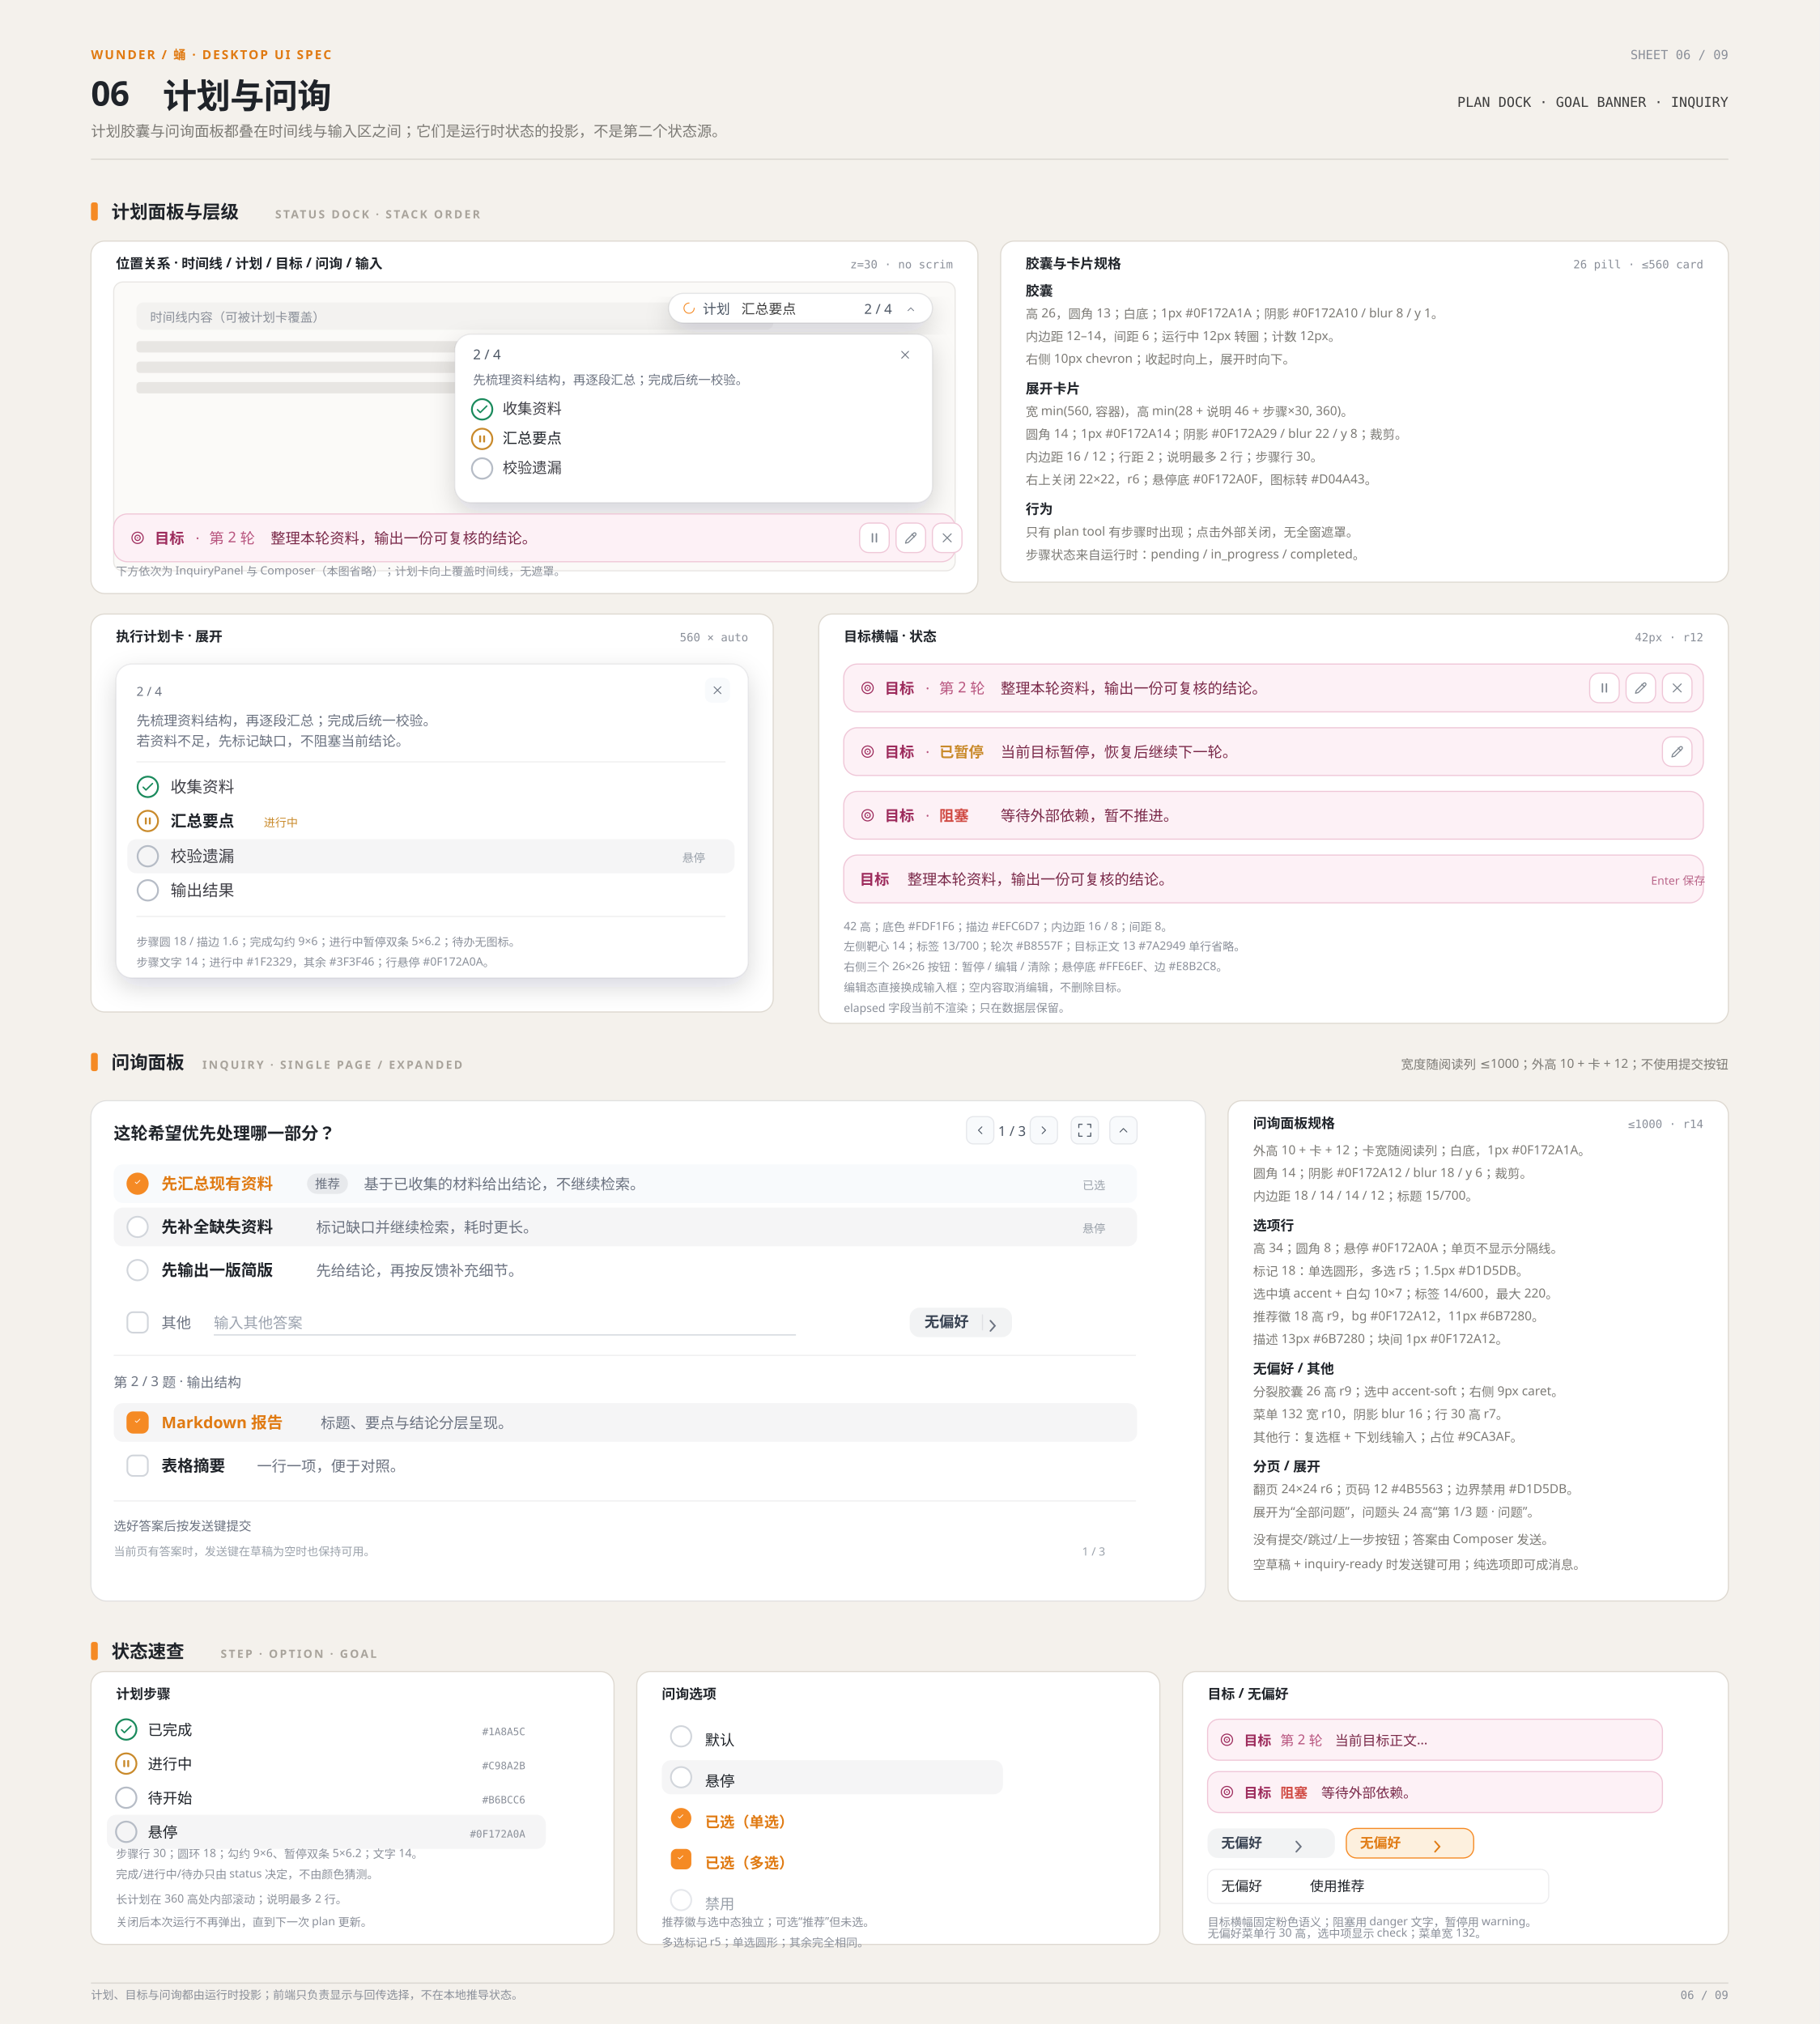
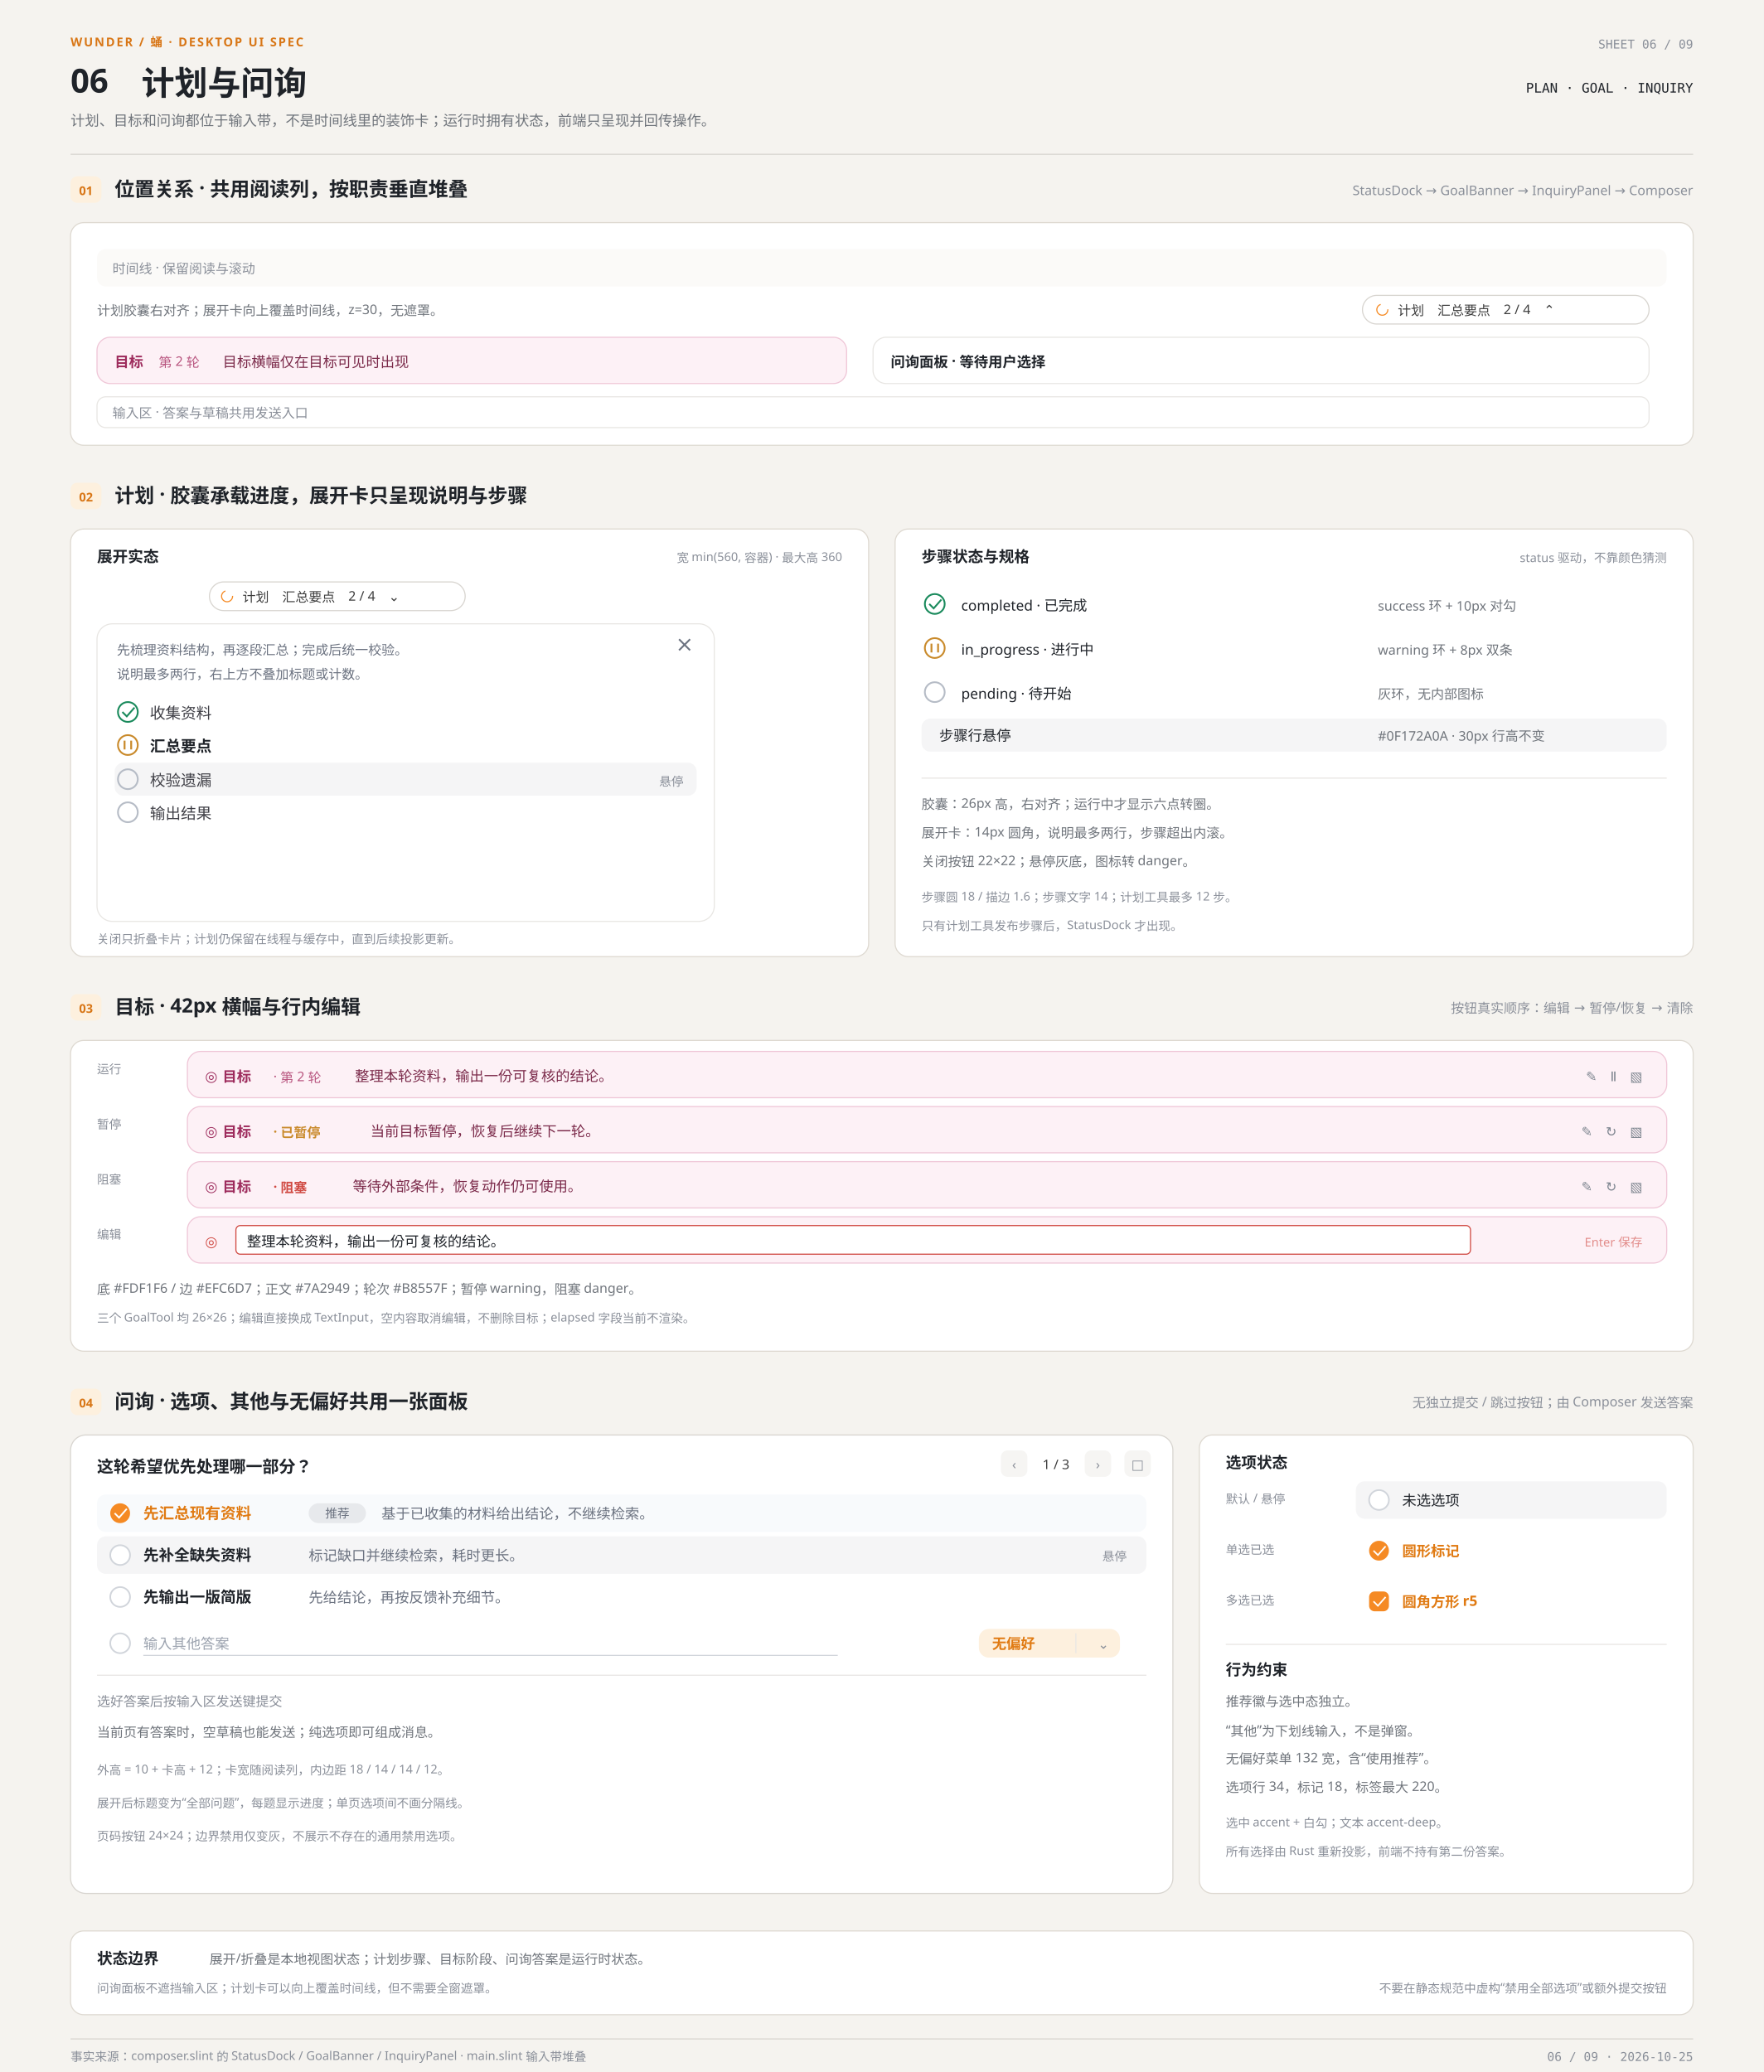
- <svg xmlns="http://www.w3.org/2000/svg" width="1600" height="1780" viewBox="0 0 1600 1780" role="img" aria-label="蛹 桌面端计划与问询面板设计规范">
-   <defs>
-     <filter id="softShadow" x="-20%" y="-20%" width="140%" height="160%">
-       <feDropShadow dx="0" dy="8" stdDeviation="11" flood-color="#0F172A" flood-opacity="0.16" />
-     </filter>
-     <symbol fill="none" stroke="currentColor" stroke-width="1.6" stroke-linecap="round" stroke-linejoin="round" id="q-target" viewBox="0 0 24 24">
-       <circle cx="12" cy="12" r="8.5" />
-       <circle cx="12" cy="12" r="4" />
-       <circle cx="12" cy="12" r="1" fill="currentColor" stroke="none" />
-     </symbol>
-     <symbol fill="none" stroke="currentColor" stroke-width="2.2" stroke-linecap="round" stroke-linejoin="round" id="q-pause" viewBox="0 0 24 24">
-       <path d="M9 6v12M15 6v12" />
-     </symbol>
-     <symbol fill="none" stroke="currentColor" stroke-width="1.6" stroke-linecap="round" stroke-linejoin="round" id="q-pen" viewBox="0 0 24 24">
-       <path d="m4 20 4.2-1 11-11a2.1 2.1 0 0 0-3-3l-11 11zM13.5 6.5l4 4" />
-     </symbol>
-     <symbol fill="none" stroke="currentColor" stroke-width="1.6" stroke-linecap="round" stroke-linejoin="round" id="q-trash" viewBox="0 0 24 24">
-       <path d="M4 7h16M9 7V5a1 1 0 0 1 1-1h4a1 1 0 0 1 1 1v2M6.5 7l.8 12a2 2 0 0 0 2 1.9h5.4a2 2 0 0 0 2-1.9l.8-12" />
-     </symbol>
-     <symbol fill="none" stroke="currentColor" stroke-width="1.6" stroke-linecap="round" stroke-linejoin="round" id="q-x" viewBox="0 0 24 24">
-       <path d="m6 6 12 12M18 6 6 18" />
-     </symbol>
-     <symbol fill="none" stroke="currentColor" stroke-width="2.2" stroke-linecap="round" stroke-linejoin="round" id="q-check" viewBox="0 0 24 24">
-       <path d="m5 12.5 4.2 4.2L19 7" />
-     </symbol>
-     <symbol fill="none" stroke="currentColor" stroke-width="1.6" stroke-linecap="round" stroke-linejoin="round" id="q-left" viewBox="0 0 24 24">
-       <path d="m15 6-6 6 6 6" />
-     </symbol>
-     <symbol fill="none" stroke="currentColor" stroke-width="1.6" stroke-linecap="round" stroke-linejoin="round" id="q-right" viewBox="0 0 24 24">
-       <path d="m9 6 6 6-6 6" />
-     </symbol>
-     <symbol fill="none" stroke="currentColor" stroke-width="1.6" stroke-linecap="round" stroke-linejoin="round" id="q-up" viewBox="0 0 24 24">
-       <path d="m6 15 6-6 6 6" />
-     </symbol>
-     <symbol fill="none" stroke="currentColor" stroke-width="1.6" stroke-linecap="round" stroke-linejoin="round" id="q-expand" viewBox="0 0 24 24">
-       <path d="M8 3H3v5M16 3h5v5M8 21H3v-5M16 21h5v-5" />
-     </symbol>
-     <symbol fill="none" stroke="currentColor" stroke-width="1.6" stroke-linecap="round" stroke-linejoin="round" id="q-spinner" viewBox="0 0 24 24">
-       <path d="M12 3a9 9 0 1 0 9 9" />
-     </symbol>
-   </defs>
-   <style>
-     svg{font-family:'Microsoft YaHei UI','Microsoft YaHei','PingFang SC','Noto Sans SC',sans-serif;fill:#1F2329}
-     .mono{font-family:Consolas,'SFMono-Regular','Cascadia Mono',monospace}
-     .h1{font-size:30px;font-weight:700;letter-spacing:-.4px}
-     .sub{font-size:13px;fill:#7C7A75}
-     .kicker{font-size:11px;font-weight:600;letter-spacing:1.4px;fill:#E07A12}
-     .sect{font-size:16px;font-weight:700}
-     .sect-en{font-size:10px;font-weight:600;letter-spacing:1.6px;fill:#A8A39B}
-     .card{fill:#FFFFFF;stroke:#DED9D1;stroke-width:1}
-     .card-t{font-size:12px;font-weight:700}
-     .note{font-size:11px;fill:#7C7A75}
-     .tiny{font-size:10px;fill:#8A8F99}
-     .mono10{font-family:Consolas,monospace;font-size:10px;fill:#8A8F99}
-     .mono9{font-family:Consolas,monospace;font-size:9px;fill:#8A8F99}
-     .ui15{font-size:15px}.ui14{font-size:14px}.ui13{font-size:13px}.ui12{font-size:12px}.ui11{font-size:11px}.ui10{font-size:10px}
-     .muted{fill:#8A8F99}.sub2{fill:#3D3D3D}
-   </style>
-   <rect width="1600" height="1780" fill="#F4F1EC" />
+ <svg xmlns="http://www.w3.org/2000/svg" width="1600" height="1880" viewBox="0 0 1600 1880" role="img" aria-label="蛹 桌面端计划目标与问询规范">
+   <style>svg{font-family:'Microsoft YaHei UI','Microsoft YaHei','PingFang SC','Noto Sans SC',sans-serif;fill:#1F2329}.mono{font-family:Consolas,monospace}.h1{font-size:30px;font-weight:700}.sub{font-size:13px;fill:#6F747B}.kicker{font-size:11px;font-weight:700;letter-spacing:1.4px;fill:#D87616}.sect{font-size:18px;font-weight:700}.sect-note{font-size:12px;fill:#8A8F99}.card{fill:#FFF;stroke:#DED9D1}.card-t{font-size:14px;font-weight:700}.note{font-size:12px;fill:#6F747B}.tiny{font-size:11px;fill:#8A8F99}.chip{font-size:11px;font-weight:700;fill:#D87616}.ui14{font-size:14px}.ui13{font-size:13px}.ui12{font-size:12px}.ui11{font-size:11px}.muted{fill:#8A8F99}.secondary{fill:#3D3D3D}</style>
+   <rect width="1600" height="1880" fill="#F5F3EF" />
  <g id="header">
-     <text x="80" y="52" class="kicker">WUNDER / 蛹 · DESKTOP UI SPEC</text>
-     <text x="80" y="93" class="h1">06　计划与问询</text>
-     <text x="80" y="120" class="sub">计划胶囊与问询面板都叠在时间线与输入区之间；它们是运行时状态的投影，不是第二个状态源。</text>
-     <text x="1520" y="52" text-anchor="end" class="mono" font-size="11" fill="#8A8F99">SHEET 06 / 09</text>
-     <text x="1520" y="94" text-anchor="end" class="mono" font-size="12" fill="#3D3D3D">PLAN DOCK · GOAL BANNER · INQUIRY</text>
-     <line x1="80" y1="140" x2="1520" y2="140" stroke="#D8D5D0" />
+     <text x="64" y="42" class="kicker">WUNDER / 蛹 · DESKTOP UI SPEC</text>
+     <text x="64" y="84" class="h1">06　计划与问询</text>
+     <text x="64" y="114" class="sub">计划、目标和问询都位于输入带，不是时间线里的装饰卡；运行时拥有状态，前端只呈现并回传操作。</text>
+     <text x="1536" y="44" text-anchor="end" class="mono tiny">SHEET 06 / 09</text>
+     <text x="1536" y="84" text-anchor="end" class="mono ui12">PLAN · GOAL · INQUIRY</text>
+     <line x1="64" y1="140" x2="1536" y2="140" stroke="#D8D5D0" />
  </g>
-   <g id="plan-placement">
-     <rect x="80" y="178" width="6" height="16" rx="2" fill="#F58A24" />
-     <text x="98" y="192" class="sect">计划面板与层级</text>
-     <text x="242" y="192" class="sect-en">STATUS DOCK · STACK ORDER</text>
-     <rect x="80" y="212" width="780" height="310" rx="12" class="card" />
-     <text x="102" y="236" class="card-t">位置关系 · 时间线 / 计划 / 目标 / 问询 / 输入</text>
-     <text x="838" y="236" text-anchor="end" class="mono10">z=30 · no scrim</text>
-     <rect x="100" y="248" width="740" height="254" rx="8" fill="#FBFAF8" stroke="#E8E6E3" />
-     <rect x="120" y="266" width="560" height="24" rx="6" fill="#F3F2F0" />
-     <text x="132" y="283" class="ui11 muted">时间线内容（可被计划卡覆盖）</text>
-     <rect x="120" y="300" width="460" height="10" rx="3" fill="#E8E6E3" />
-     <rect x="120" y="318" width="520" height="10" rx="3" fill="#E8E6E3" />
-     <rect x="120" y="336" width="380" height="10" rx="3" fill="#E8E6E3" />
-     <g filter="url(#softShadow)">
-       <rect x="588" y="258" width="232" height="26" rx="13" fill="#FFFFFF" stroke="#0F172A1A" />
-     </g>
-     <g color="#F58A24">
-       <use href="#q-spinner" x="600" y="265" width="12" height="12" />
-     </g>
-     <text x="618" y="276" class="ui12" fill="#4B5563">计划</text>
-     <text x="652" y="276" class="ui12" fill="#3D3D3D">汇总要点</text>
-     <text x="760" y="276" class="ui12" fill="#4B5563">2 / 4</text>
-     <use href="#q-up" x="796" y="267" width="10" height="10" color="#6B7280" />
-     <g filter="url(#softShadow)">
-       <rect x="400" y="294" width="420" height="148" rx="14" fill="#FFFFFF" stroke="#0F172A14" />
-     </g>
-     <text x="416" y="316" class="ui12" fill="#4B5563">2 / 4</text>
-     <use href="#q-x" x="790" y="306" width="12" height="12" color="#6B7280" />
-     <text x="416" y="338" class="ui11" fill="#6B7280">先梳理资料结构，再逐段汇总；完成后统一校验。</text>
-     <g>
-       <circle cx="424" cy="360" r="9" fill="none" stroke="#1A8A5C" stroke-width="1.6" />
-       <use href="#q-check" x="417" y="353" width="14" height="14" color="#1A8A5C" />
-       <text x="442" y="364" class="ui13" fill="#3F3F46">收集资料</text>
-       <circle cx="424" cy="386" r="9" fill="none" stroke="#C98A2B" stroke-width="1.6" />
-       <rect x="421.4" y="382.9" width="1.7" height="6.2" rx="0.6" fill="#C98A2B" />
-       <rect x="424.9" y="382.9" width="1.7" height="6.2" rx="0.6" fill="#C98A2B" />
-       <text x="442" y="390" class="ui13" fill="#1F2329">汇总要点</text>
-       <circle cx="424" cy="412" r="9" fill="none" stroke="#B6BCC6" stroke-width="1.6" />
-       <text x="442" y="416" class="ui13" fill="#3F3F46">校验遗漏</text>
-     </g>
-     <rect x="100" y="452" width="740" height="42" rx="12" fill="#FDF1F6" stroke="#EFC6D7" />
-     <g color="#9D2B5C">
-       <use href="#q-target" x="114" y="466" width="14" height="14" />
-     </g>
-     <text x="136" y="478" class="ui13" font-weight="700" fill="#9D2B5C">目标</text>
-     <text x="172" y="478" class="ui13" fill="#B8557F">·</text>
-     <text x="184" y="478" class="ui13" fill="#B8557F">第 2 轮</text>
-     <text x="238" y="478" class="ui13" fill="#7A2949">整理本轮资料，输出一份可复核的结论。</text>
-     <rect x="756" y="460" width="26" height="26" rx="8" fill="#FFFFFF" stroke="#EFC6D7" />
-     <use href="#q-pause" x="762" y="466" width="14" height="14" color="#7D858F" />
-     <rect x="788" y="460" width="26" height="26" rx="8" fill="#FFFFFF" stroke="#EFC6D7" />
-     <use href="#q-pen" x="794" y="466" width="14" height="14" color="#7D858F" />
-     <rect x="820" y="460" width="26" height="26" rx="8" fill="#FFFFFF" stroke="#EFC6D7" />
-     <use href="#q-x" x="826" y="466" width="14" height="14" color="#7D858F" />
-     <text x="102" y="506" class="tiny">下方依次为 InquiryPanel 与 Composer（本图省略）；计划卡向上覆盖时间线，无遮罩。</text>
+   <g id="placement">
+     <rect x="64" y="160" width="28" height="24" rx="6" fill="#FDF0DE" />
+     <text x="78" y="177" text-anchor="middle" class="chip">01</text>
+     <text x="104" y="178" class="sect">位置关系 · 共用阅读列，按职责垂直堆叠</text>
+     <text x="1536" y="177" text-anchor="end" class="sect-note">StatusDock → GoalBanner → InquiryPanel → Composer</text>
+     <rect x="64" y="202" width="1472" height="202" rx="12" class="card" />
+     <rect x="88" y="226" width="1424" height="34" rx="8" fill="#FBFAF8" />
+     <text x="102" y="248" class="ui12 muted">时间线 · 保留阅读与滚动</text>
+     <rect x="1236" y="268" width="260" height="26" rx="13" fill="#FFF" stroke="#D8D5D0" />
+     <circle cx="1254" cy="281" r="5" fill="none" stroke="#F58A24" stroke-dasharray="22 9" />
+     <text x="1268" y="286" class="ui12 secondary">计划　汇总要点　2 / 4　⌃</text>
+     <text x="88" y="286" class="note">计划胶囊右对齐；展开卡向上覆盖时间线，z=30，无遮罩。</text>
+     <rect x="88" y="306" width="680" height="42" rx="12" fill="#FDF1F6" stroke="#EFC6D7" />
+     <text x="104" y="333" class="ui13" font-weight="700" fill="#9D2B5C">目标</text>
+     <text x="144" y="333" class="ui12" fill="#B8557F">第 2 轮</text>
+     <text x="202" y="333" class="ui13" fill="#7A2949">目标横幅仅在目标可见时出现</text>
+     <rect x="792" y="306" width="704" height="42" rx="12" fill="#FFF" stroke="#E8E6E3" />
+     <text x="808" y="333" class="ui13" font-weight="600">问询面板 · 等待用户选择</text>
+     <rect x="88" y="360" width="1408" height="28" rx="8" fill="#FFF" stroke="#E8E6E3" />
+     <text x="102" y="379" class="ui12 muted">输入区 · 答案与草稿共用发送入口</text>
  </g>
-   <g id="plan-spec">
-     <rect x="880" y="212" width="640" height="300" rx="12" class="card" />
-     <text x="902" y="236" class="card-t">胶囊与卡片规格</text>
-     <text x="1498" y="236" text-anchor="end" class="mono10">26 pill · ≤560 card</text>
-     <text x="902" y="260" class="card-t" font-size="11">胶囊</text>
-     <text x="902" y="280" class="note">高 26，圆角 13；白底；1px #0F172A1A；阴影 #0F172A10 / blur 8 / y 1。</text>
-     <text x="902" y="300" class="note">内边距 12–14，间距 6；运行中 12px 转圈；计数 12px。</text>
-     <text x="902" y="320" class="note">右侧 10px chevron；收起时向上，展开时向下。</text>
-     <text x="902" y="346" class="card-t" font-size="11">展开卡片</text>
-     <text x="902" y="366" class="note">宽 min(560, 容器)，高 min(28 + 说明 46 + 步骤×30, 360)。</text>
-     <text x="902" y="386" class="note">圆角 14；1px #0F172A14；阴影 #0F172A29 / blur 22 / y 8；裁剪。</text>
-     <text x="902" y="406" class="note">内边距 16 / 12；行距 2；说明最多 2 行；步骤行 30。</text>
-     <text x="902" y="426" class="note">右上关闭 22×22，r6；悬停底 #0F172A0F，图标转 #D04A43。</text>
-     <text x="902" y="452" class="card-t" font-size="11">行为</text>
-     <text x="902" y="472" class="note">只有 plan tool 有步骤时出现；点击外部关闭，无全窗遮罩。</text>
-     <text x="902" y="492" class="note">步骤状态来自运行时：pending / in_progress / completed。</text>
+   <g id="plan">
+     <rect x="64" y="438" width="28" height="24" rx="6" fill="#FDF0DE" />
+     <text x="78" y="455" text-anchor="middle" class="chip">02</text>
+     <text x="104" y="456" class="sect">计划 · 胶囊承载进度，展开卡只呈现说明与步骤</text>
+     <rect x="64" y="480" width="724" height="388" rx="12" class="card" />
+     <text x="88" y="510" class="card-t">展开实态</text>
+     <text x="764" y="510" text-anchor="end" class="tiny">宽 min(560, 容器) · 最大高 360</text>
+     <rect x="190" y="528" width="232" height="26" rx="13" fill="#FFF" stroke="#D8D5D0" />
+     <circle cx="206" cy="541" r="5" fill="none" stroke="#F58A24" stroke-dasharray="22 9" />
+     <text x="220" y="546" class="ui12 secondary">计划　汇总要点　2 / 4　⌄</text>
+     <rect x="88" y="566" width="560" height="270" rx="14" fill="#FFF" stroke="#E8E6E3" />
+     <rect x="610" y="574" width="22" height="22" rx="6" fill="transparent" />
+     <path d="m616 580 10 10m0-10-10 10" stroke="#6B7280" stroke-width="1.6" />
+     <text x="106" y="594" class="ui12" fill="#6B7280">先梳理资料结构，再逐段汇总；完成后统一校验。</text>
+     <text x="106" y="616" class="ui12" fill="#6B7280">说明最多两行，右上方不叠加标题或计数。</text>
+     <circle cx="116" cy="646" r="9" fill="none" stroke="#1A8A5C" stroke-width="1.6" />
+     <path d="m111 646 4 4 7-8" fill="none" stroke="#1A8A5C" stroke-width="1.6" />
+     <text x="136" y="652" class="ui14" fill="#3F3F46">收集资料</text>
+     <circle cx="116" cy="676" r="9" fill="none" stroke="#C98A2B" stroke-width="1.6" />
+     <path d="M113 672v8m6-8v8" stroke="#C98A2B" stroke-width="1.7" />
+     <text x="136" y="682" class="ui14" font-weight="600">汇总要点</text>
+     <rect x="104" y="692" width="528" height="30" rx="8" fill="#0F172A0A" />
+     <circle cx="116" cy="707" r="9" fill="none" stroke="#B6BCC6" stroke-width="1.6" />
+     <text x="136" y="713" class="ui14" fill="#3F3F46">校验遗漏</text>
+     <text x="620" y="713" text-anchor="end" class="tiny">悬停</text>
+     <circle cx="116" cy="737" r="9" fill="none" stroke="#B6BCC6" stroke-width="1.6" />
+     <text x="136" y="743" class="ui14" fill="#3F3F46">输出结果</text>
+     <text x="88" y="856" class="tiny">关闭只折叠卡片；计划仍保留在线程与缓存中，直到后续投影更新。</text>
+     <rect x="812" y="480" width="724" height="388" rx="12" class="card" />
+     <text x="836" y="510" class="card-t">步骤状态与规格</text>
+     <text x="1512" y="510" text-anchor="end" class="tiny">status 驱动，不靠颜色猜测</text>
+     <circle cx="848" cy="548" r="9" fill="none" stroke="#1A8A5C" stroke-width="1.6" />
+     <path d="m843 548 4 4 7-8" fill="none" stroke="#1A8A5C" stroke-width="1.6" />
+     <text x="872" y="554" class="ui13">completed · 已完成</text>
+     <text x="1250" y="554" class="note">success 环 + 10px 对勾</text>
+     <circle cx="848" cy="588" r="9" fill="none" stroke="#C98A2B" stroke-width="1.6" />
+     <path d="M845 584v8m6-8v8" stroke="#C98A2B" stroke-width="1.7" />
+     <text x="872" y="594" class="ui13">in_progress · 进行中</text>
+     <text x="1250" y="594" class="note">warning 环 + 8px 双条</text>
+     <circle cx="848" cy="628" r="9" fill="none" stroke="#B6BCC6" stroke-width="1.6" />
+     <text x="872" y="634" class="ui13">pending · 待开始</text>
+     <text x="1250" y="634" class="note">灰环，无内部图标</text>
+     <rect x="836" y="652" width="676" height="30" rx="8" fill="#0F172A0A" />
+     <text x="852" y="672" class="ui13">步骤行悬停</text>
+     <text x="1250" y="672" class="note">#0F172A0A · 30px 行高不变</text>
+     <line x1="836" y1="706" x2="1512" y2="706" stroke="#E8E6E3" />
+     <text x="836" y="734" class="note">胶囊：26px 高，右对齐；运行中才显示六点转圈。</text>
+     <text x="836" y="760" class="note">展开卡：14px 圆角，说明最多两行，步骤超出内滚。</text>
+     <text x="836" y="786" class="note">关闭按钮 22×22；悬停灰底，图标转 danger。</text>
+     <text x="836" y="818" class="tiny">步骤圆 18 / 描边 1.6；步骤文字 14；计划工具最多 12 步。</text>
+     <text x="836" y="844" class="tiny">只有计划工具发布步骤后，StatusDock 才出现。</text>
  </g>
-   <g id="plan-card">
-     <rect x="80" y="540" width="600" height="350" rx="12" class="card" />
-     <text x="102" y="564" class="card-t">执行计划卡 · 展开</text>
-     <text x="658" y="564" text-anchor="end" class="mono10">560 × auto</text>
-     <g filter="url(#softShadow)">
-       <rect x="102" y="584" width="556" height="276" rx="14" fill="#FFFFFF" stroke="#0F172A14" />
-     </g>
-     <text x="120" y="612" class="ui11" fill="#6B7280">2 / 4</text>
-     <rect x="620" y="596" width="22" height="22" rx="6" fill="#F8FAFC" />
-     <use href="#q-x" x="625" y="601" width="12" height="12" color="#6B7280" />
-     <text x="120" y="638" class="ui12" fill="#6B7280">先梳理资料结构，再逐段汇总；完成后统一校验。</text>
-     <text x="120" y="656" class="ui12" fill="#6B7280">若资料不足，先标记缺口，不阻塞当前结论。</text>
-     <line x1="120" y1="670" x2="638" y2="670" stroke="#0F172A12" />
-     <g>
-       <circle cx="130" cy="692" r="9" fill="none" stroke="#1A8A5C" stroke-width="1.6" />
-       <use href="#q-check" x="123" y="685" width="14" height="14" color="#1A8A5C" />
-       <text x="150" y="697" class="ui14" fill="#3F3F46">收集资料</text>
-       <circle cx="130" cy="722" r="9" fill="none" stroke="#C98A2B" stroke-width="1.6" />
-       <rect x="127.4" y="718.9" width="1.7" height="6.2" rx="0.6" fill="#C98A2B" />
-       <rect x="130.9" y="718.9" width="1.7" height="6.2" rx="0.6" fill="#C98A2B" />
-       <text x="150" y="727" class="ui14" fill="#1F2329" font-weight="600">汇总要点</text>
-       <text x="232" y="727" class="ui10" fill="#C98A2B">进行中</text>
-       <rect x="112" y="738" width="534" height="30" rx="8" fill="#0F172A0A" />
-       <circle cx="130" cy="753" r="9" fill="none" stroke="#B6BCC6" stroke-width="1.6" />
-       <text x="150" y="758" class="ui14" fill="#3F3F46">校验遗漏</text>
-       <text x="620" y="758" text-anchor="end" class="ui10" fill="#9AA1AA">悬停</text>
-       <circle cx="130" cy="783" r="9" fill="none" stroke="#B6BCC6" stroke-width="1.6" />
-       <text x="150" y="788" class="ui14" fill="#3F3F46">输出结果</text>
-     </g>
-     <line x1="120" y1="806" x2="638" y2="806" stroke="#0F172A12" />
-     <text x="120" y="832" class="tiny">步骤圆 18 / 描边 1.6；完成勾约 9×6；进行中暂停双条 5×6.2；待办无图标。</text>
-     <text x="120" y="850" class="tiny">步骤文字 14；进行中 #1F2329，其余 #3F3F46；行悬停 #0F172A0A。</text>
-   </g>
-   <g id="goal-banner">
-     <rect x="720" y="540" width="800" height="360" rx="12" class="card" />
-     <text x="742" y="564" class="card-t">目标横幅 · 状态</text>
-     <text x="1498" y="564" text-anchor="end" class="mono10">42px · r12</text>
-     <rect x="742" y="584" width="756" height="42" rx="12" fill="#FDF1F6" stroke="#EFC6D7" />
-     <use href="#q-target" x="756" y="598" width="14" height="14" color="#9D2B5C" />
-     <text x="778" y="610" class="ui13" font-weight="700" fill="#9D2B5C">目标</text>
-     <text x="814" y="610" class="ui13" fill="#B8557F">·</text>
-     <text x="826" y="610" class="ui13" fill="#B8557F">第 2 轮</text>
-     <text x="880" y="610" class="ui13" fill="#7A2949">整理本轮资料，输出一份可复核的结论。</text>
-     <rect x="1398" y="592" width="26" height="26" rx="8" fill="#FFFFFF" stroke="#EFC6D7" />
-     <use href="#q-pause" x="1404" y="598" width="14" height="14" color="#7D858F" />
-     <rect x="1430" y="592" width="26" height="26" rx="8" fill="#FFFFFF" stroke="#EFC6D7" />
-     <use href="#q-pen" x="1436" y="598" width="14" height="14" color="#7D858F" />
-     <rect x="1462" y="592" width="26" height="26" rx="8" fill="#FFFFFF" stroke="#EFC6D7" />
-     <use href="#q-x" x="1468" y="598" width="14" height="14" color="#7D858F" />
-     <rect x="742" y="640" width="756" height="42" rx="12" fill="#FDF1F6" stroke="#EFC6D7" />
-     <use href="#q-target" x="756" y="654" width="14" height="14" color="#9D2B5C" />
-     <text x="778" y="666" class="ui13" font-weight="700" fill="#9D2B5C">目标</text>
-     <text x="814" y="666" class="ui13" fill="#B8557F">·</text>
-     <text x="826" y="666" class="ui13" font-weight="700" fill="#C98A2B">已暂停</text>
-     <text x="880" y="666" class="ui13" fill="#7A2949">当前目标暂停，恢复后继续下一轮。</text>
-     <rect x="1462" y="648" width="26" height="26" rx="8" fill="#FFFFFF" stroke="#EFC6D7" />
-     <use href="#q-pen" x="1468" y="654" width="14" height="14" color="#7D858F" />
-     <rect x="742" y="696" width="756" height="42" rx="12" fill="#FDF1F6" stroke="#EFC6D7" />
-     <use href="#q-target" x="756" y="710" width="14" height="14" color="#9D2B5C" />
-     <text x="778" y="722" class="ui13" font-weight="700" fill="#9D2B5C">目标</text>
-     <text x="814" y="722" class="ui13" fill="#B8557F">·</text>
-     <text x="826" y="722" class="ui13" font-weight="700" fill="#D04A43">阻塞</text>
-     <text x="880" y="722" class="ui13" fill="#7A2949">等待外部依赖，暂不推进。</text>
-     <rect x="742" y="752" width="756" height="42" rx="12" fill="#FDF1F6" stroke="#EFC6D7" />
-     <text x="756" y="778" class="ui13" font-weight="700" fill="#9D2B5C">目标</text>
-     <text x="798" y="778" class="ui13" fill="#7A2949">整理本轮资料，输出一份可复核的结论。</text>
-     <text x="1452" y="778" class="ui10" fill="#9D2B5C" opacity=".7">Enter 保存</text>
-     <text x="742" y="818" class="tiny">42 高；底色 #FDF1F6；描边 #EFC6D7；内边距 16 / 8；间距 8。</text>
-     <text x="742" y="836" class="tiny">左侧靶心 14；标签 13/700；轮次 #B8557F；目标正文 13 #7A2949 单行省略。</text>
-     <text x="742" y="854" class="tiny">右侧三个 26×26 按钮：暂停 / 编辑 / 清除；悬停底 #FFE6EF、边 #E8B2C8。</text>
-     <text x="742" y="872" class="tiny">编辑态直接换成输入框；空内容取消编辑，不删除目标。</text>
-     <text x="742" y="890" class="tiny">elapsed 字段当前不渲染；只在数据层保留。</text>
+   <g id="goal">
+     <rect x="64" y="902" width="28" height="24" rx="6" fill="#FDF0DE" />
+     <text x="78" y="919" text-anchor="middle" class="chip">03</text>
+     <text x="104" y="920" class="sect">目标 · 42px 横幅与行内编辑</text>
+     <text x="1536" y="919" text-anchor="end" class="sect-note">按钮真实顺序：编辑 → 暂停/恢复 → 清除</text>
+     <rect x="64" y="944" width="1472" height="282" rx="12" class="card" />
+     <text x="88" y="974" class="tiny">运行</text>
+     <rect x="170" y="954" width="1342" height="42" rx="12" fill="#FDF1F6" stroke="#EFC6D7" />
+     <text x="186" y="981" class="ui13" font-weight="700" fill="#9D2B5C">◎ 目标</text>
+     <text x="248" y="981" class="ui12" fill="#B8557F">· 第 2 轮</text>
+     <text x="322" y="981" class="ui13" fill="#7A2949">整理本轮资料，输出一份可复核的结论。</text>
+     <text x="1490" y="981" text-anchor="end" class="ui12" fill="#7D858F">✎　Ⅱ　▧</text>
+     <text x="88" y="1024" class="tiny">暂停</text>
+     <rect x="170" y="1004" width="1342" height="42" rx="12" fill="#FDF1F6" stroke="#EFC6D7" />
+     <text x="186" y="1031" class="ui13" font-weight="700" fill="#9D2B5C">◎ 目标</text>
+     <text x="248" y="1031" class="ui12" fill="#C98A2B" font-weight="700">· 已暂停</text>
+     <text x="336" y="1031" class="ui13" fill="#7A2949">当前目标暂停，恢复后继续下一轮。</text>
+     <text x="1490" y="1031" text-anchor="end" class="ui12" fill="#7D858F">✎　↻　▧</text>
+     <text x="88" y="1074" class="tiny">阻塞</text>
+     <rect x="170" y="1054" width="1342" height="42" rx="12" fill="#FDF1F6" stroke="#EFC6D7" />
+     <text x="186" y="1081" class="ui13" font-weight="700" fill="#9D2B5C">◎ 目标</text>
+     <text x="248" y="1081" class="ui12" fill="#D04A43" font-weight="700">· 阻塞</text>
+     <text x="320" y="1081" class="ui13" fill="#7A2949">等待外部条件，恢复动作仍可使用。</text>
+     <text x="1490" y="1081" text-anchor="end" class="ui12" fill="#7D858F">✎　↻　▧</text>
+     <text x="88" y="1124" class="tiny">编辑</text>
+     <rect x="170" y="1104" width="1342" height="42" rx="12" fill="#FDF1F6" stroke="#EFC6D7" />
+     <text x="186" y="1131" class="ui13" fill="#D04A43">◎</text>
+     <rect x="214" y="1112" width="1120" height="26" rx="4" fill="#FFF" stroke="#D04A43" />
+     <text x="224" y="1131" class="ui13">整理本轮资料，输出一份可复核的结论。</text>
+     <text x="1490" y="1131" text-anchor="end" class="ui11" fill="#D04A43" opacity=".6">Enter 保存</text>
+     <text x="88" y="1174" class="note">底 #FDF1F6 / 边 #EFC6D7；正文 #7A2949；轮次 #B8557F；暂停 warning，阻塞 danger。</text>
+     <text x="88" y="1200" class="tiny">三个 GoalTool 均 26×26；编辑直接换成 TextInput，空内容取消编辑，不删除目标；elapsed 字段当前不渲染。</text>
  </g>
  <g id="inquiry">
-     <rect x="80" y="926" width="6" height="16" rx="2" fill="#F58A24" />
-     <text x="98" y="940" class="sect">问询面板</text>
-     <text x="178" y="940" class="sect-en">INQUIRY · SINGLE PAGE / EXPANDED</text>
-     <text x="1520" y="940" text-anchor="end" class="note">宽度随阅读列 ≤1000；外高 10 + 卡 + 12；不使用提交按钮</text>
-     <rect x="80" y="968" width="980" height="440" rx="14" fill="#FFFFFF" stroke="#0F172A1A" />
-     <text x="100" y="1002" class="ui15" font-weight="700">这轮希望优先处理哪一部分？</text>
-     <rect x="850" y="982" width="24" height="24" rx="6" fill="#F8FAFC" stroke="#E5E7EB" />
-     <use href="#q-left" x="856" y="988" width="12" height="12" color="#4B5563" />
-     <text x="890" y="999" text-anchor="middle" class="ui12" fill="#4B5563">1 / 3</text>
-     <rect x="906" y="982" width="24" height="24" rx="6" fill="#F8FAFC" stroke="#E5E7EB" />
-     <use href="#q-right" x="912" y="988" width="12" height="12" color="#4B5563" />
-     <rect x="942" y="982" width="24" height="24" rx="6" fill="#F8FAFC" stroke="#E5E7EB" />
-     <use href="#q-expand" x="947" y="987" width="14" height="14" color="#4B5563" />
-     <rect x="976" y="982" width="24" height="24" rx="6" fill="#F8FAFC" stroke="#E5E7EB" />
-     <use href="#q-up" x="982" y="988" width="12" height="12" color="#4B5563" />
-     <g>
-       <rect x="100" y="1024" width="900" height="34" rx="8" fill="#F8FAFC" />
-       <rect x="112" y="1032" width="18" height="18" rx="9" fill="#F58A24" stroke="#F58A24" stroke-width="1.5" />
-       <use href="#q-check" x="116.5" y="1036" width="9" height="7" color="#FFFFFF" />
-       <text x="142" y="1046" class="ui14" font-weight="600" fill="#E07A12">先汇总现有资料</text>
-       <rect x="270" y="1032" width="36" height="18" rx="9" fill="#0F172A12" />
-       <text x="288" y="1045" text-anchor="middle" class="ui11" fill="#6B7280">推荐</text>
-       <text x="320" y="1046" class="ui13" fill="#6B7280">基于已收集的材料给出结论，不继续检索。</text>
-       <text x="972" y="1046" text-anchor="end" class="ui10" fill="#9AA1AA">已选</text>
-       <rect x="100" y="1062" width="900" height="34" rx="8" fill="#0F172A0A" />
-       <rect x="112" y="1070" width="18" height="18" rx="9" fill="#FFFFFF" stroke="#D1D5DB" stroke-width="1.5" />
-       <text x="142" y="1084" class="ui14" font-weight="600">先补全缺失资料</text>
-       <text x="278" y="1084" class="ui13" fill="#6B7280">标记缺口并继续检索，耗时更长。</text>
-       <text x="972" y="1084" text-anchor="end" class="ui10" fill="#9AA1AA">悬停</text>
-       <rect x="100" y="1100" width="900" height="34" rx="8" fill="transparent" />
-       <rect x="112" y="1108" width="18" height="18" rx="9" fill="#FFFFFF" stroke="#D1D5DB" stroke-width="1.5" />
-       <text x="142" y="1122" class="ui14" font-weight="600">先输出一版简版</text>
-       <text x="278" y="1122" class="ui13" fill="#6B7280">先给结论，再按反馈补充细节。</text>
-     </g>
-     <rect x="100" y="1146" width="900" height="34" rx="8" fill="transparent" />
-     <rect x="112" y="1154" width="18" height="18" rx="5" fill="#FFFFFF" stroke="#D1D5DB" stroke-width="1.5" />
-     <text x="142" y="1168" class="ui13" fill="#6B7280">其他</text>
-     <text x="188" y="1168" class="ui13" fill="#9CA3AF">输入其他答案</text>
-     <line x1="188" y1="1174" x2="700" y2="1174" stroke="#D1D5DB" />
-     <rect x="800" y="1150" width="90" height="26" rx="9" fill="#0F172A0D" />
-     <text x="813" y="1167" class="ui13" font-weight="600" fill="#374151">无偏好</text>
-     <line x1="864" y1="1156" x2="864" y2="1170" stroke="#0F172A14" />
-     <path d="M871 1161.5 875 1166l-4 4.5" fill="none" stroke="#6B7280" stroke-width="1.4" stroke-linecap="round" />
-     <line x1="100" y1="1192" x2="999" y2="1192" stroke="#0F172A12" />
-     <text x="100" y="1220" class="ui12" fill="#6B7280">第 2 / 3 题 · 输出结构</text>
-     <rect x="100" y="1234" width="900" height="34" rx="8" fill="#0F172A0A" />
-     <rect x="112" y="1242" width="18" height="18" rx="5" fill="#F58A24" stroke="#F58A24" stroke-width="1.5" />
-     <use href="#q-check" x="116.5" y="1246" width="9" height="7" color="#FFFFFF" />
-     <text x="142" y="1256" class="ui14" font-weight="600" fill="#E07A12">Markdown 报告</text>
-     <text x="282" y="1256" class="ui13" fill="#6B7280">标题、要点与结论分层呈现。</text>
-     <rect x="100" y="1272" width="900" height="34" rx="8" fill="transparent" />
-     <rect x="112" y="1280" width="18" height="18" rx="5" fill="#FFFFFF" stroke="#D1D5DB" stroke-width="1.5" />
-     <text x="142" y="1294" class="ui14" font-weight="600">表格摘要</text>
-     <text x="226" y="1294" class="ui13" fill="#6B7280">一行一项，便于对照。</text>
-     <line x1="100" y1="1320" x2="999" y2="1320" stroke="#0F172A12" />
-     <text x="100" y="1346" class="ui11" fill="#6B7280">选好答案后按发送键提交</text>
-     <text x="100" y="1368" class="ui10" fill="#9AA1AA">当前页有答案时，发送键在草稿为空时也保持可用。</text>
-     <text x="972" y="1368" text-anchor="end" class="ui10" fill="#9AA1AA">1 / 3</text>
+     <rect x="64" y="1260" width="28" height="24" rx="6" fill="#FDF0DE" />
+     <text x="78" y="1277" text-anchor="middle" class="chip">04</text>
+     <text x="104" y="1278" class="sect">问询 · 选项、其他与无偏好共用一张面板</text>
+     <text x="1536" y="1277" text-anchor="end" class="sect-note">无独立提交 / 跳过按钮；由 Composer 发送答案</text>
+     <rect x="64" y="1302" width="1000" height="416" rx="14" fill="#FFF" stroke="#D8D5D0" />
+     <text x="88" y="1336" font-size="15" font-weight="700">这轮希望优先处理哪一部分？</text>
+     <rect x="908" y="1316" width="24" height="24" rx="6" fill="#F6F5F3" />
+     <text x="920" y="1333" text-anchor="middle" class="ui12 muted">‹</text>
+     <text x="958" y="1333" text-anchor="middle" class="ui12 secondary">1 / 3</text>
+     <rect x="984" y="1316" width="24" height="24" rx="6" fill="#F6F5F3" />
+     <text x="996" y="1333" text-anchor="middle" class="ui12 muted">›</text>
+     <rect x="1020" y="1316" width="24" height="24" rx="6" fill="#F6F5F3" />
+     <text x="1032" y="1333" text-anchor="middle" class="ui12 muted">□</text>
+     <rect x="88" y="1356" width="952" height="34" rx="8" fill="#F8FAFC" />
+     <rect x="100" y="1364" width="18" height="18" rx="9" fill="#F58A24" />
+     <path d="m104 1373 4 4 7-8" fill="none" stroke="#FFF" stroke-width="1.5" />
+     <text x="130" y="1378" class="ui14" fill="#E07A12" font-weight="600">先汇总现有资料</text>
+     <rect x="280" y="1364" width="52" height="18" rx="9" fill="#0F172A12" />
+     <text x="306" y="1377" text-anchor="middle" class="ui11" fill="#6B7280">推荐</text>
+     <text x="346" y="1378" class="ui13" fill="#6B7280">基于已收集的材料给出结论，不继续检索。</text>
+     <rect x="88" y="1394" width="952" height="34" rx="8" fill="#0F172A0A" />
+     <rect x="100" y="1402" width="18" height="18" rx="9" fill="#FFF" stroke="#D1D5DB" stroke-width="1.5" />
+     <text x="130" y="1416" class="ui14" font-weight="600">先补全缺失资料</text>
+     <text x="280" y="1416" class="ui13" fill="#6B7280">标记缺口并继续检索，耗时更长。</text>
+     <text x="1022" y="1416" text-anchor="end" class="tiny">悬停</text>
+     <rect x="88" y="1432" width="952" height="34" rx="8" fill="transparent" />
+     <rect x="100" y="1440" width="18" height="18" rx="9" fill="#FFF" stroke="#D1D5DB" stroke-width="1.5" />
+     <text x="130" y="1454" class="ui14" font-weight="600">先输出一版简版</text>
+     <text x="280" y="1454" class="ui13" fill="#6B7280">先给结论，再按反馈补充细节。</text>
+     <rect x="88" y="1474" width="952" height="34" rx="8" fill="transparent" />
+     <rect x="100" y="1482" width="18" height="18" rx="9" fill="#FFF" stroke="#D1D5DB" stroke-width="1.5" />
+     <text x="130" y="1496" class="ui13" fill="#9CA3AF">输入其他答案</text>
+     <line x1="130" y1="1502" x2="760" y2="1502" stroke="#D1D5DB" />
+     <rect x="888" y="1478" width="128" height="26" rx="9" fill="#FDF0DE" />
+     <text x="900" y="1496" class="ui13" fill="#E07A12" font-weight="600">无偏好</text>
+     <line x1="976" y1="1482" x2="976" y2="1500" stroke="#E8E6E3" />
+     <text x="996" y="1496" class="ui12 muted">⌄</text>
+     <line x1="88" y1="1520" x2="1040" y2="1520" stroke="#E8E6E3" />
+     <text x="88" y="1548" class="ui12 muted">选好答案后按输入区发送键提交</text>
+     <text x="88" y="1576" class="note">当前页有答案时，空草稿也能发送；纯选项即可组成消息。</text>
+     <text x="88" y="1610" class="tiny">外高 = 10 + 卡高 + 12；卡宽随阅读列，内边距 18 / 14 / 14 / 12。</text>
+     <text x="88" y="1640" class="tiny">展开后标题变为“全部问题”，每题显示进度；单页选项间不画分隔线。</text>
+     <text x="88" y="1670" class="tiny">页码按钮 24×24；边界禁用仅变灰，不展示不存在的通用禁用选项。</text>
+     <rect x="1088" y="1302" width="448" height="416" rx="12" class="card" />
+     <text x="1112" y="1332" class="card-t">选项状态</text>
+     <text x="1112" y="1364" class="tiny">默认 / 悬停</text>
+     <rect x="1230" y="1344" width="282" height="34" rx="8" fill="#0F172A0A" />
+     <rect x="1242" y="1352" width="18" height="18" rx="9" fill="#FFF" stroke="#D1D5DB" stroke-width="1.5" />
+     <text x="1272" y="1366" class="ui13">未选选项</text>
+     <text x="1112" y="1410" class="tiny">单选已选</text>
+     <rect x="1230" y="1390" width="282" height="34" rx="8" fill="transparent" />
+     <rect x="1242" y="1398" width="18" height="18" rx="9" fill="#F58A24" />
+     <path d="m1246 1407 4 4 7-8" fill="none" stroke="#FFF" stroke-width="1.4" />
+     <text x="1272" y="1412" class="ui13" fill="#E07A12" font-weight="600">圆形标记</text>
+     <text x="1112" y="1456" class="tiny">多选已选</text>
+     <rect x="1230" y="1436" width="282" height="34" rx="8" fill="transparent" />
+     <rect x="1242" y="1444" width="18" height="18" rx="5" fill="#F58A24" />
+     <path d="m1246 1453 4 4 7-8" fill="none" stroke="#FFF" stroke-width="1.4" />
+     <text x="1272" y="1458" class="ui13" fill="#E07A12" font-weight="600">圆角方形 r5</text>
+     <line x1="1112" y1="1492" x2="1512" y2="1492" stroke="#E8E6E3" />
+     <text x="1112" y="1520" class="card-t">行为约束</text>
+     <text x="1112" y="1548" class="note">推荐徽与选中态独立。</text>
+     <text x="1112" y="1574" class="note">“其他”为下划线输入，不是弹窗。</text>
+     <text x="1112" y="1600" class="note">无偏好菜单 132 宽，含“使用推荐”。</text>
+     <text x="1112" y="1626" class="note">选项行 34，标记 18，标签最大 220。</text>
+     <text x="1112" y="1658" class="tiny">选中 accent + 白勾；文本 accent-deep。</text>
+     <text x="1112" y="1684" class="tiny">所有选择由 Rust 重新投影，前端不持有第二份答案。</text>
  </g>
-   <g id="inquiry-spec">
-     <rect x="1080" y="968" width="440" height="440" rx="12" class="card" />
-     <text x="1102" y="992" class="card-t">问询面板规格</text>
-     <text x="1498" y="992" text-anchor="end" class="mono10">≤1000 · r14</text>
-     <text x="1102" y="1016" class="note">外高 10 + 卡 + 12；卡宽随阅读列；白底，1px #0F172A1A。</text>
-     <text x="1102" y="1036" class="note">圆角 14；阴影 #0F172A12 / blur 18 / y 6；裁剪。</text>
-     <text x="1102" y="1056" class="note">内边距 18 / 14 / 14 / 12；标题 15/700。</text>
-     <text x="1102" y="1082" class="card-t" font-size="11">选项行</text>
-     <text x="1102" y="1102" class="note">高 34；圆角 8；悬停 #0F172A0A；单页不显示分隔线。</text>
-     <text x="1102" y="1122" class="note">标记 18：单选圆形，多选 r5；1.5px #D1D5DB。</text>
-     <text x="1102" y="1142" class="note">选中填 accent + 白勾 10×7；标签 14/600，最大 220。</text>
-     <text x="1102" y="1162" class="note">推荐徽 18 高 r9，bg #0F172A12，11px #6B7280。</text>
-     <text x="1102" y="1182" class="note">描述 13px #6B7280；块间 1px #0F172A12。</text>
-     <text x="1102" y="1208" class="card-t" font-size="11">无偏好 / 其他</text>
-     <text x="1102" y="1228" class="note">分裂胶囊 26 高 r9；选中 accent-soft；右侧 9px caret。</text>
-     <text x="1102" y="1248" class="note">菜单 132 宽 r10，阴影 blur 16；行 30 高 r7。</text>
-     <text x="1102" y="1268" class="note">其他行：复选框 + 下划线输入；占位 #9CA3AF。</text>
-     <text x="1102" y="1294" class="card-t" font-size="11">分页 / 展开</text>
-     <text x="1102" y="1314" class="note">翻页 24×24 r6；页码 12 #4B5563；边界禁用 #D1D5DB。</text>
-     <text x="1102" y="1334" class="note">展开为“全部问题”，问题头 24 高“第 1/3 题 · 问题”。</text>
-     <text x="1102" y="1358" class="note">没有提交/跳过/上一步按钮；答案由 Composer 发送。</text>
-     <text x="1102" y="1380" class="note">空草稿 + inquiry-ready 时发送键可用；纯选项即可成消息。</text>
-   </g>
-   <g id="states">
-     <rect x="80" y="1444" width="6" height="16" rx="2" fill="#F58A24" />
-     <text x="98" y="1458" class="sect">状态速查</text>
-     <text x="194" y="1458" class="sect-en">STEP · OPTION · GOAL</text>
-     <g>
-       <rect x="80" y="1470" width="460" height="240" rx="12" class="card" />
-       <text x="102" y="1494" class="card-t">计划步骤</text>
-       <g transform="translate(102,1512)">
-         <circle cx="9" cy="9" r="9" fill="none" stroke="#1A8A5C" stroke-width="1.6" />
-         <use href="#q-check" x="2" y="2" width="14" height="14" color="#1A8A5C" />
-         <text x="28" y="14" class="ui13">已完成</text>
-         <text x="360" y="14" text-anchor="end" class="mono9">#1A8A5C</text>
-         <circle cx="9" cy="39" r="9" fill="none" stroke="#C98A2B" stroke-width="1.6" />
-         <rect x="6.4" y="35.9" width="1.7" height="6.2" rx="0.6" fill="#C98A2B" />
-         <rect x="9.9" y="35.9" width="1.7" height="6.2" rx="0.6" fill="#C98A2B" />
-         <text x="28" y="44" class="ui13">进行中</text>
-         <text x="360" y="44" text-anchor="end" class="mono9">#C98A2B</text>
-         <circle cx="9" cy="69" r="9" fill="none" stroke="#B6BCC6" stroke-width="1.6" />
-         <text x="28" y="74" class="ui13">待开始</text>
-         <text x="360" y="74" text-anchor="end" class="mono9">#B6BCC6</text>
-         <rect x="-8" y="84" width="386" height="30" rx="8" fill="#0F172A0A" />
-         <circle cx="9" cy="99" r="9" fill="none" stroke="#B6BCC6" stroke-width="1.6" />
-         <text x="28" y="104" class="ui13">悬停</text>
-         <text x="360" y="104" text-anchor="end" class="mono9">#0F172A0A</text>
-       </g>
-       <text x="102" y="1634" class="tiny">步骤行 30；圆环 18；勾约 9×6、暂停双条 5×6.2；文字 14。</text>
-       <text x="102" y="1652" class="tiny">完成/进行中/待办只由 status 决定，不由颜色猜测。</text>
-       <text x="102" y="1674" class="tiny">长计划在 360 高处内部滚动；说明最多 2 行。</text>
-       <text x="102" y="1694" class="tiny">关闭后本次运行不再弹出，直到下一次 plan 更新。</text>
-     </g>
-     <g>
-       <rect x="560" y="1470" width="460" height="240" rx="12" class="card" />
-       <text x="582" y="1494" class="card-t">问询选项</text>
-       <g transform="translate(582,1512)">
-         <rect width="300" height="30" rx="8" fill="transparent" />
-         <rect x="8" y="6" width="18" height="18" rx="9" fill="#FFFFFF" stroke="#D1D5DB" stroke-width="1.5" />
-         <text x="38" y="23" class="ui13">默认</text>
-         <rect y="36" width="300" height="30" rx="8" fill="#0F172A0A" />
-         <rect x="8" y="42" width="18" height="18" rx="9" fill="#FFFFFF" stroke="#D1D5DB" stroke-width="1.5" />
-         <text x="38" y="59" class="ui13">悬停</text>
-         <rect y="72" width="300" height="30" rx="8" fill="transparent" />
-         <rect x="8" y="78" width="18" height="18" rx="9" fill="#F58A24" />
-         <use href="#q-check" x="12" y="82" width="9" height="7" color="#FFFFFF" />
-         <text x="38" y="95" class="ui13" fill="#E07A12" font-weight="600">已选（单选）</text>
-         <rect y="108" width="300" height="30" rx="8" fill="transparent" />
-         <rect x="8" y="114" width="18" height="18" rx="5" fill="#F58A24" />
-         <use href="#q-check" x="12" y="118" width="9" height="7" color="#FFFFFF" />
-         <text x="38" y="131" class="ui13" fill="#E07A12" font-weight="600">已选（多选）</text>
-         <rect y="144" width="300" height="30" rx="8" fill="transparent" />
-         <rect x="8" y="150" width="18" height="18" rx="9" fill="#FFFFFF" stroke="#E5E7EB" stroke-width="1.5" />
-         <text x="38" y="167" class="ui13" fill="#9AA1AA">禁用</text>
-       </g>
-       <text x="582" y="1694" class="tiny">推荐徽与选中态独立；可选“推荐”但未选。</text>
-       <text x="582" y="1712" class="tiny">多选标记 r5；单选圆形；其余完全相同。</text>
-     </g>
-     <g>
-       <rect x="1040" y="1470" width="480" height="240" rx="12" class="card" />
-       <text x="1062" y="1494" class="card-t">目标 / 无偏好</text>
-       <g transform="translate(1062,1512)">
-         <rect width="400" height="36" rx="10" fill="#FDF1F6" stroke="#EFC6D7" />
-         <use href="#q-target" x="10" y="11" width="14" height="14" color="#9D2B5C" />
-         <text x="32" y="23" class="ui12" font-weight="700" fill="#9D2B5C">目标</text>
-         <text x="64" y="23" class="ui12" fill="#B8557F">第 2 轮</text>
-         <text x="112" y="23" class="ui12" fill="#7A2949">当前目标正文…</text>
-         <rect y="46" width="400" height="36" rx="10" fill="#FDF1F6" stroke="#EFC6D7" />
-         <use href="#q-target" x="10" y="57" width="14" height="14" color="#9D2B5C" />
-         <text x="32" y="69" class="ui12" font-weight="700" fill="#9D2B5C">目标</text>
-         <text x="64" y="69" class="ui12" font-weight="700" fill="#D04A43">阻塞</text>
-         <text x="100" y="69" class="ui12" fill="#7A2949">等待外部依赖。</text>
-         <rect y="96" width="112" height="26" rx="9" fill="#0F172A0D" />
-         <text x="12" y="113" class="ui12" font-weight="600" fill="#374151">无偏好</text>
-         <path d="M78 107.5 82 112l-4 4.5" fill="none" stroke="#6B7280" stroke-width="1.4" stroke-linecap="round" />
-         <rect x="122" y="96" width="112" height="26" rx="9" fill="#FDF0DE" stroke="#F58A24" />
-         <text x="134" y="113" class="ui12" font-weight="600" fill="#E07A12">无偏好</text>
-         <path d="M200 107.5 204 112l-4 4.5" fill="none" stroke="#E07A12" stroke-width="1.4" stroke-linecap="round" />
-         <rect y="132" width="300" height="30" rx="7" fill="#FFFFFF" stroke="#0F172A14" />
-         <text x="12" y="151" class="ui12">无偏好</text>
-         <text x="90" y="151" class="ui12">使用推荐</text>
-       </g>
-       <text x="1062" y="1694" class="tiny">目标横幅固定粉色语义；阻塞用 danger 文字，暂停用 warning。</text>
-       <text x="1062" y="1704" class="tiny">无偏好菜单行 30 高，选中项显示 check；菜单宽 132。</text>
-     </g>
+   <g id="state-boundary">
+     <rect x="64" y="1752" width="1472" height="76" rx="12" class="card" />
+     <text x="88" y="1782" class="card-t">状态边界</text>
+     <text x="190" y="1782" class="note">展开/折叠是本地视图状态；计划步骤、目标阶段、问询答案是运行时状态。</text>
+     <text x="88" y="1808" class="tiny">问询面板不遮挡输入区；计划卡可以向上覆盖时间线，但不需要全窗遮罩。</text>
+     <text x="1512" y="1808" text-anchor="end" class="tiny">不要在静态规范中虚构“禁用全部选项”或额外提交按钮</text>
  </g>
  <g id="footer">
-     <line x1="80" y1="1744" x2="1520" y2="1744" stroke="#D8D5D0" />
-     <text x="80" y="1758" class="tiny">计划、目标与问询都由运行时投影；前端只负责显示与回传选择，不在本地推导状态。</text>
-     <text x="1520" y="1758" text-anchor="end" class="mono tiny">06 / 09</text>
+     <line x1="64" y1="1850" x2="1536" y2="1850" stroke="#D8D5D0" />
+     <text x="64" y="1870" class="tiny">事实来源：composer.slint 的 StatusDock / GoalBanner / InquiryPanel · main.slint 输入带堆叠</text>
+     <text x="1536" y="1870" text-anchor="end" class="mono tiny">06 / 09 · 2026-10-25</text>
  </g>
</svg>
